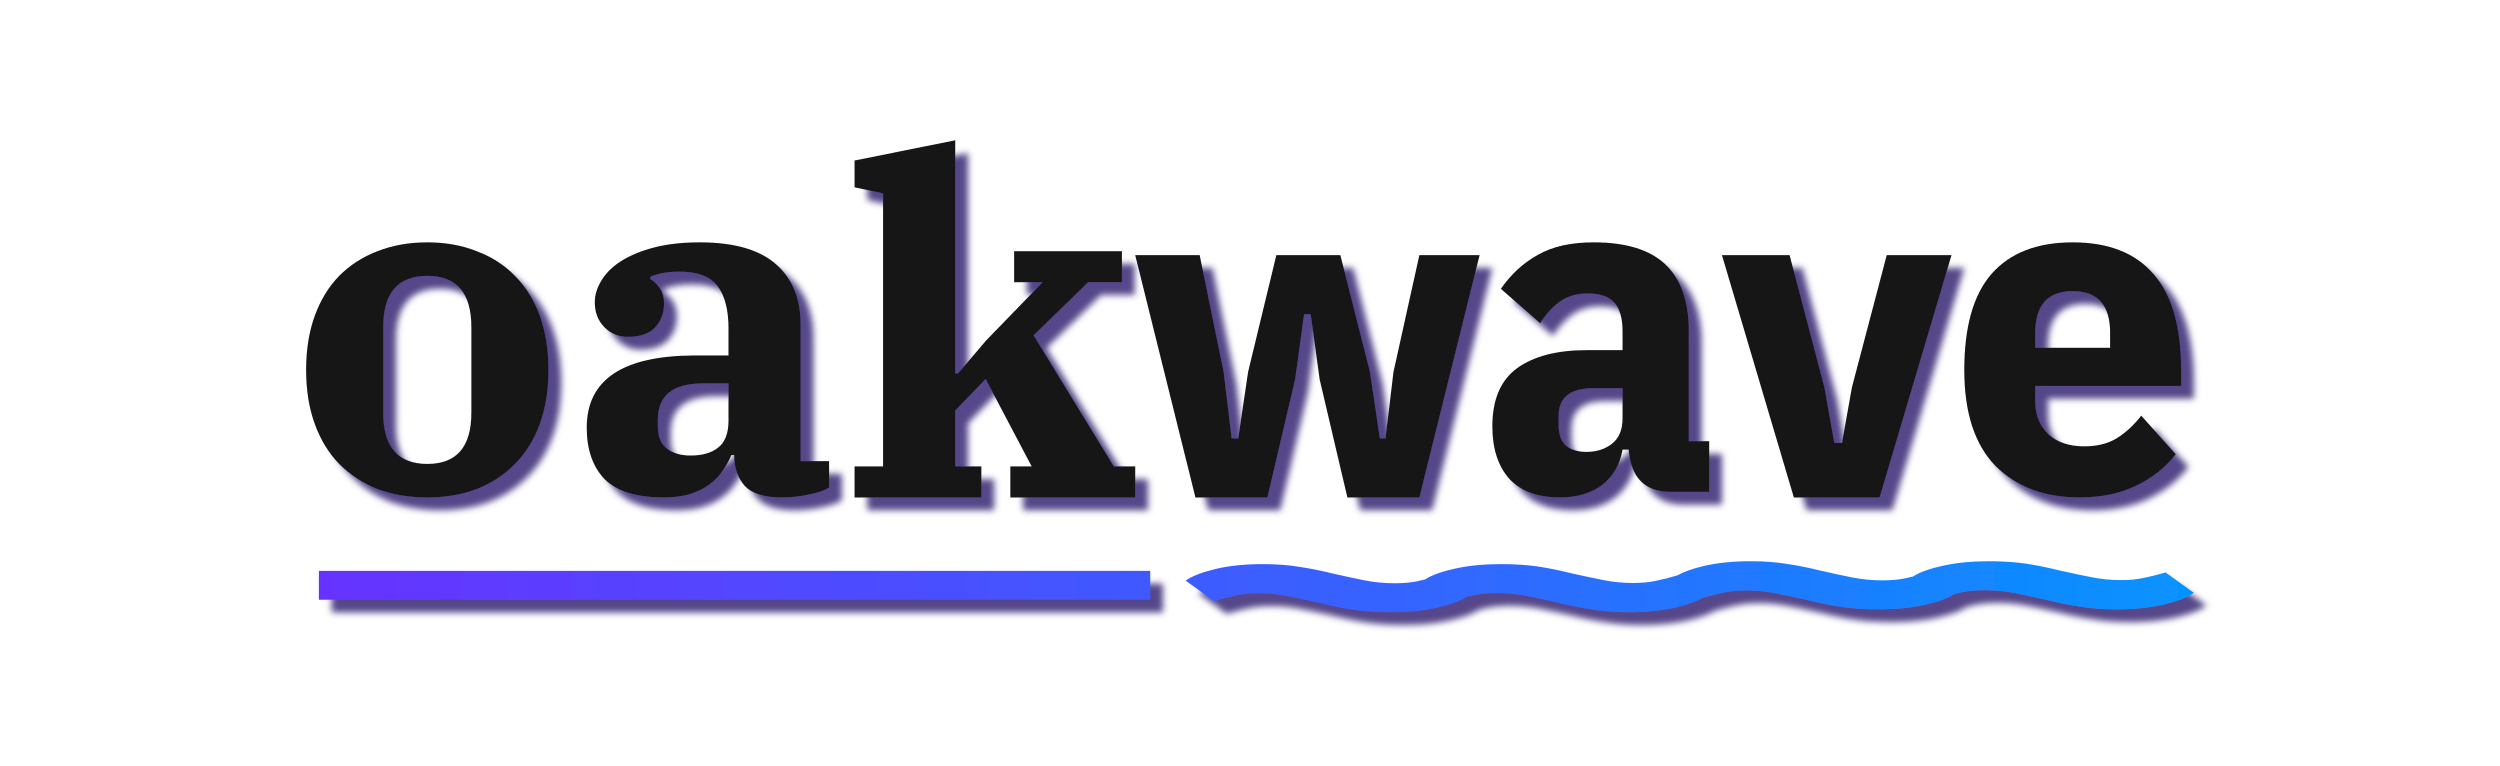
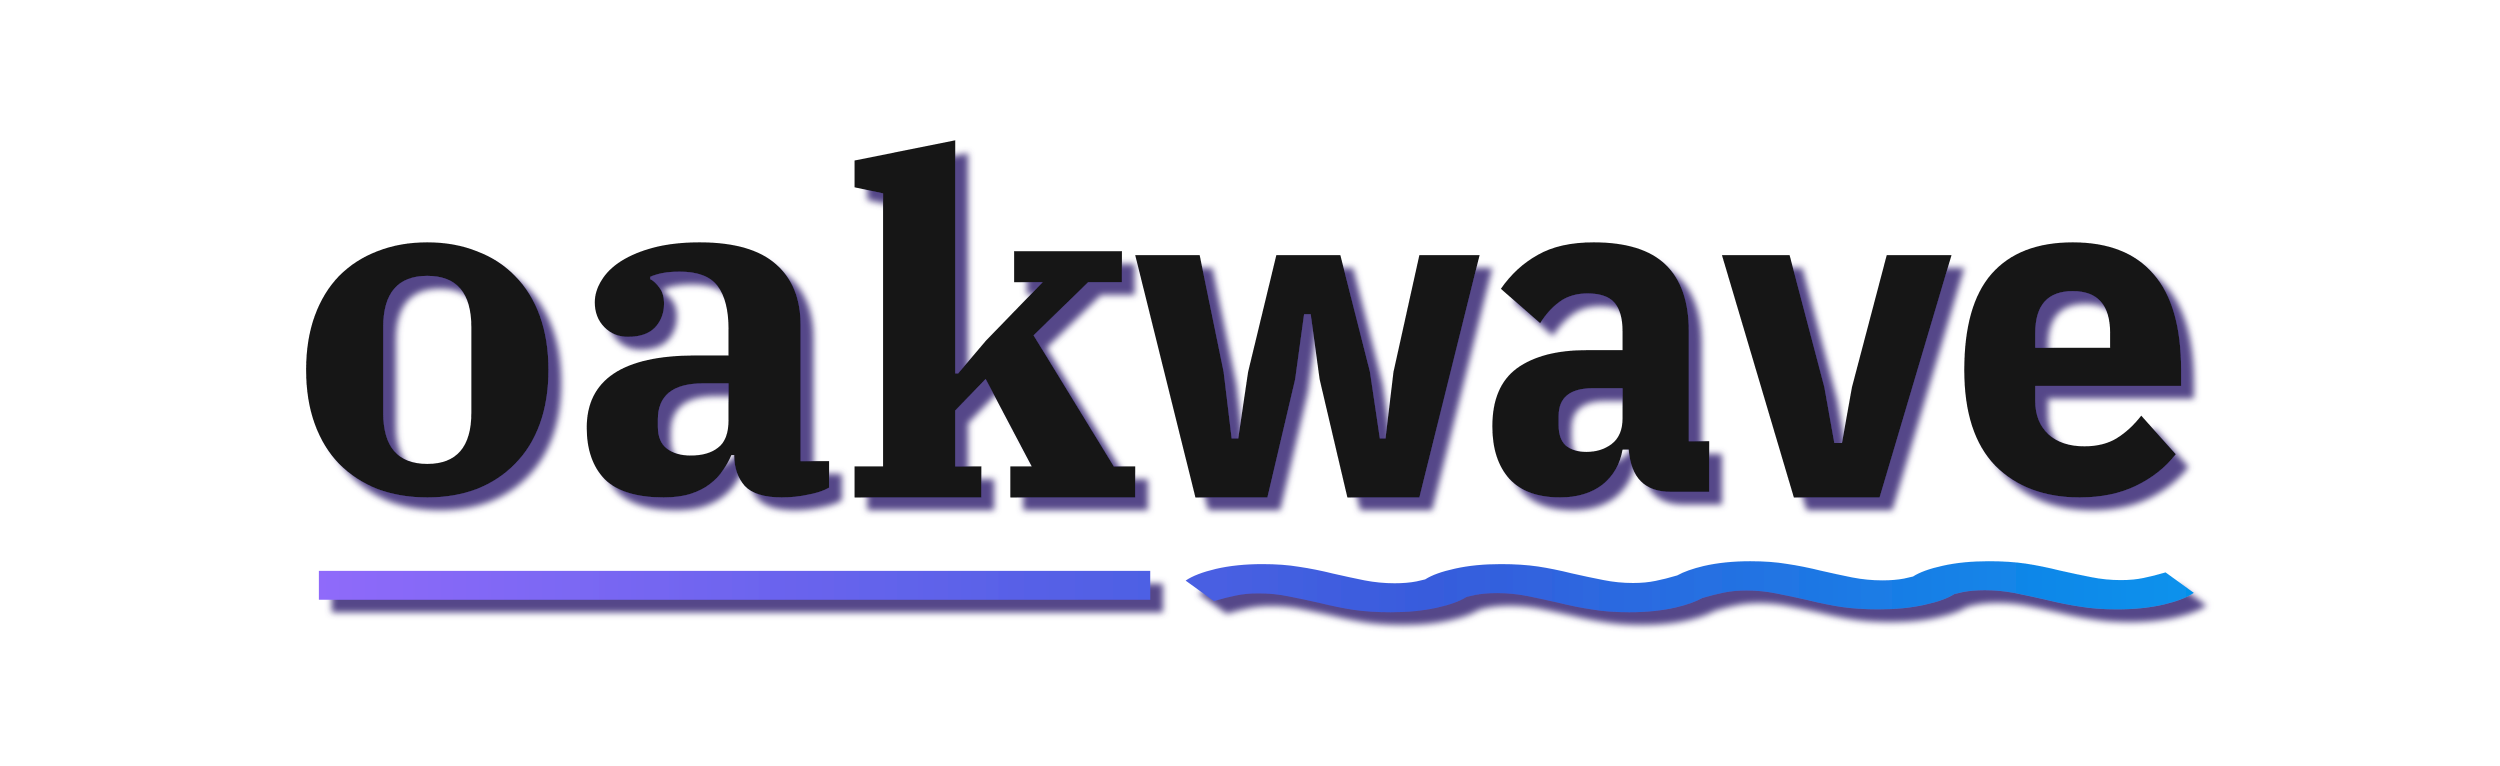
<svg xmlns="http://www.w3.org/2000/svg" width="196px" height="60px" viewBox="0 0 196 60" version="1.1">
  <defs>
    <filter x="-2.5%" y="-10.1%" width="105.1%" height="120.3%" filterUnits="objectBoundingBox" id="filter-1">
      <feOffset dx="1" dy="1" in="SourceAlpha" result="shadowOffsetOuter1" />
      <feGaussianBlur stdDeviation="0.25" in="shadowOffsetOuter1" result="shadowBlurOuter1" />
      <feColorMatrix values="0 0 0 0 0.09   0 0 0 0 0.063   0 0 0 0 0.251  0 0 0 1 0" type="matrix" in="shadowBlurOuter1" result="shadowMatrixOuter1" />
      <feMerge>
        <feMergeNode in="shadowMatrixOuter1" />
        <feMergeNode in="SourceGraphic" />
      </feMerge>
    </filter>
    <linearGradient x1="0%" y1="0%" x2="105%" y2="0%" id="linearGradient-2">
-       <stop stop-color="#6633FF" offset="0%" />
-       <stop stop-color="#3366FF" offset="56.771%" />
-       <stop stop-color="#0099FF" offset="100%" />
+       <stop stop-color="#8F6AFA" offset="0%" />
+       <stop stop-color="#375CDC" offset="56.771%" />
+       <stop stop-color="#0099EE" offset="100%" />
    </linearGradient>
  </defs>
  <g id="Brand/Logotype_Horizontal/On-Light" stroke="none" stroke-width="1" fill="none" fill-rule="evenodd">
    <g id="lightbglogo" filter="url(#filter-1)" transform="translate(24, 11)">
      <path d="M9.5,25.372 C11.803,25.372 12.955,24.034 12.955,21.358 L12.955,14.642 C12.955,11.966 11.803,10.628 9.5,10.628 C7.197,10.628 6.045,11.966 6.045,14.642 L6.045,21.358 C6.045,24.034 7.197,25.372 9.5,25.372 Z M9.5,28 C8.073,28 6.771,27.781 5.595,27.343 C4.443,26.881 3.442,26.224 2.591,25.372 C1.765,24.521 1.126,23.474 0.676,22.234 C0.225,20.993 0,19.582 0,18 C0,16.418 0.225,15.007 0.676,13.766 C1.126,12.526 1.765,11.479 2.591,10.628 C3.442,9.776 4.443,9.131 5.595,8.693 C6.771,8.231 8.073,8 9.5,8 C10.927,8 12.216,8.231 13.368,8.693 C14.544,9.131 15.545,9.776 16.372,10.628 C17.223,11.479 17.873,12.526 18.324,13.766 C18.775,15.007 19,16.418 19,18 C19,19.582 18.775,20.993 18.324,22.234 C17.873,23.474 17.223,24.521 16.372,25.372 C15.545,26.224 14.544,26.881 13.368,27.343 C12.216,27.781 10.927,28 9.5,28 Z" id="Shape" fill="#121212" fill-rule="nonzero" />
      <path d="M28.023,28 C25.917,28 24.38,27.526 23.413,26.577 C22.471,25.603 22,24.253 22,22.526 C22,18.754 24.838,16.869 30.515,16.869 L33.117,16.869 L33.117,14.788 C33.117,13.304 32.832,12.185 32.262,11.431 C31.692,10.676 30.701,10.299 29.288,10.299 C28.767,10.299 28.321,10.336 27.949,10.409 C27.577,10.482 27.255,10.579 26.982,10.701 L26.982,10.883 C27.23,11.005 27.466,11.224 27.689,11.54 C27.937,11.856 28.061,12.282 28.061,12.817 C28.061,13.547 27.825,14.168 27.354,14.679 C26.883,15.165 26.177,15.409 25.235,15.409 C24.491,15.409 23.871,15.153 23.376,14.642 C22.88,14.131 22.632,13.487 22.632,12.708 C22.632,12.124 22.806,11.552 23.153,10.993 C23.5,10.409 24.02,9.898 24.714,9.46 C25.408,9.022 26.264,8.669 27.28,8.401 C28.321,8.134 29.511,8 30.849,8 C33.551,8 35.547,8.572 36.836,9.715 C38.125,10.835 38.769,12.428 38.769,14.496 L38.769,25.153 L41,25.153 L41,27.234 C40.579,27.477 40.033,27.659 39.364,27.781 C38.695,27.927 38.001,28 37.282,28 C35.918,28 34.952,27.696 34.382,27.088 C33.836,26.455 33.564,25.676 33.564,24.752 L33.564,24.679 L33.34,24.679 C33.167,25.092 32.944,25.494 32.671,25.883 C32.423,26.273 32.089,26.625 31.667,26.942 C31.271,27.258 30.775,27.513 30.18,27.708 C29.585,27.903 28.866,28 28.023,28 Z M30.143,24.715 C31.06,24.715 31.779,24.509 32.299,24.095 C32.845,23.681 33.117,22.964 33.117,21.942 L33.117,19.058 L31.11,19.058 C29.92,19.058 29.027,19.302 28.433,19.788 C27.862,20.275 27.577,20.968 27.577,21.869 L27.577,22.453 C27.577,23.231 27.813,23.803 28.284,24.168 C28.755,24.533 29.374,24.715 30.143,24.715 Z" id="Shape" fill="#121212" fill-rule="nonzero" />
      <polygon id="Path" fill="#121212" fill-rule="nonzero" points="43 25.568 45.233 25.568 45.233 4.163 43 3.684 43 1.584 50.892 0 50.892 18.274 51.115 18.274 53.311 15.695 57.741 11.126 55.508 11.126 55.508 8.695 63.958 8.695 63.958 11.126 61.315 11.126 57.034 15.29 63.325 25.568 65 25.568 65 28 55.21 28 55.21 25.568 56.885 25.568 53.274 18.716 50.892 21.184 50.892 25.568 52.939 25.568 52.939 28 43 28" />
      <polygon id="Path" fill="#121212" fill-rule="nonzero" points="65 9 70.053 9 71.934 18.156 72.562 23.368 73.078 23.368 73.852 18.156 76.066 9 81.082 9 83.406 18.156 84.18 23.368 84.623 23.368 85.25 18.156 87.279 9 92 9 87.279 28 81.635 28 79.459 18.735 78.758 13.632 78.242 13.632 77.541 18.735 75.365 28 69.722 28" />
      <path d="M106.993,27.563 C104.965,27.563 103.864,26.458 103.69,24.248 L103.208,24.248 C103.01,25.413 102.478,26.336 101.612,27.016 C100.746,27.672 99.644,28 98.308,28 C96.551,28 95.228,27.514 94.336,26.543 C93.446,25.547 93,24.175 93,22.426 C93,20.338 93.643,18.82 94.93,17.873 C96.242,16.925 98.061,16.452 100.387,16.452 L103.208,16.452 L103.208,14.958 C103.208,13.962 102.997,13.222 102.577,12.736 C102.156,12.25 101.451,12.007 100.461,12.007 C99.595,12.007 98.865,12.226 98.271,12.663 C97.702,13.076 97.195,13.634 96.749,14.339 L93.669,11.643 C94.46,10.502 95.425,9.615 96.564,8.984 C97.702,8.328 99.162,8 100.943,8 C103.492,8 105.373,8.583 106.585,9.749 C107.798,10.914 108.404,12.651 108.404,14.958 L108.404,23.592 L110,23.592 L110,27.563 L106.993,27.563 Z M100.387,24.43 C101.154,24.43 101.809,24.223 102.354,23.811 C102.923,23.373 103.208,22.706 103.208,21.807 L103.208,19.439 L100.869,19.439 C99.088,19.439 98.197,20.168 98.197,21.625 L98.197,22.317 C98.197,23.046 98.382,23.58 98.753,23.92 C99.15,24.26 99.694,24.43 100.387,24.43 Z" id="Shape" fill="#121212" fill-rule="nonzero" />
      <polygon id="Path" fill="#121212" fill-rule="nonzero" points="116.639 28 111 9 116.303 9 119.03 19.35 119.813 23.73 120.411 23.73 121.195 19.35 123.921 9 129 9 123.361 28" />
      <path d="M139.034,28 C136.289,28 134.091,27.174 132.439,25.523 C130.813,23.847 130,21.345 130,18.018 C130,14.618 130.712,12.104 132.134,10.477 C133.583,8.826 135.705,8 138.5,8 C141.295,8 143.404,8.826 144.827,10.477 C146.276,12.104 147,14.618 147,18.018 L147,19.257 L135.565,19.257 L135.565,20.459 C135.565,21.528 135.908,22.39 136.594,23.046 C137.28,23.677 138.22,23.993 139.414,23.993 C140.406,23.993 141.244,23.786 141.931,23.373 C142.642,22.936 143.29,22.341 143.874,21.588 L146.581,24.612 C145.768,25.656 144.725,26.482 143.455,27.089 C142.21,27.696 140.736,28 139.034,28 Z M138.5,11.825 C136.543,11.825 135.565,12.918 135.565,15.104 L135.565,16.27 L141.435,16.27 L141.435,15.104 C141.435,12.918 140.457,11.825 138.5,11.825 Z" id="Shape" fill="#121212" fill-rule="nonzero" />
      <path d="M120.372,36.586 C121.227,36.711 122.197,36.774 123.283,36.774 C124.631,36.774 125.831,36.655 126.883,36.419 C127.916,36.194 128.696,35.913 129.222,35.575 C129.458,35.516 129.683,35.464 129.896,35.418 C130.39,35.321 130.965,35.272 131.623,35.272 C132.412,35.272 133.202,35.349 133.991,35.502 C134.747,35.655 135.553,35.828 136.408,36.023 C137.361,36.259 138.266,36.44 139.121,36.565 C139.943,36.704 140.897,36.774 141.982,36.774 C143.33,36.774 144.547,36.649 145.632,36.398 C146.685,36.148 147.474,35.842 148,35.481 L145.78,33.876 C145.122,34.07 144.547,34.216 144.054,34.313 C143.528,34.425 142.935,34.48 142.278,34.48 C141.488,34.48 140.716,34.404 139.959,34.251 C139.17,34.098 138.348,33.924 137.493,33.73 C136.54,33.493 135.651,33.313 134.829,33.188 C133.974,33.063 133.004,33 131.919,33 C130.571,33 129.371,33.118 128.318,33.354 C127.285,33.579 126.505,33.861 125.979,34.199 C125.743,34.258 125.519,34.31 125.305,34.355 C124.811,34.452 124.236,34.501 123.579,34.501 C122.79,34.501 122,34.425 121.211,34.272 C120.454,34.119 119.648,33.945 118.793,33.751 C117.84,33.514 116.936,33.334 116.08,33.208 C115.259,33.07 114.304,33 113.219,33 C111.871,33 110.654,33.125 109.569,33.375 C108.695,33.583 108.002,33.829 107.49,34.114 C106.85,34.303 106.288,34.445 105.805,34.54 C105.279,34.651 104.687,34.707 104.03,34.707 C103.24,34.707 102.467,34.63 101.711,34.477 C100.922,34.324 100.099,34.151 99.245,33.956 C98.29,33.72 97.403,33.539 96.581,33.414 C95.726,33.289 94.755,33.226 93.67,33.226 C92.322,33.226 91.121,33.345 90.07,33.581 C89.036,33.806 88.257,34.087 87.731,34.425 C87.495,34.484 87.27,34.536 87.057,34.582 C86.563,34.679 85.987,34.728 85.33,34.728 C84.54,34.728 83.751,34.651 82.962,34.498 C82.206,34.345 81.4,34.172 80.545,33.977 C79.592,33.741 78.687,33.56 77.832,33.435 C77.01,33.296 76.056,33.226 74.971,33.226 C73.623,33.226 72.406,33.351 71.321,33.602 C70.268,33.852 69.479,34.158 68.953,34.519 L71.172,36.124 C71.83,35.93 72.406,35.784 72.899,35.687 C73.425,35.575 74.017,35.52 74.675,35.52 C75.465,35.52 76.237,35.596 76.993,35.749 C77.783,35.902 78.605,36.076 79.46,36.27 C80.413,36.507 81.302,36.687 82.124,36.812 C82.979,36.937 83.949,37 85.034,37 C86.382,37 87.582,36.882 88.635,36.646 C89.668,36.421 90.447,36.139 90.974,35.801 C91.209,35.742 91.434,35.69 91.648,35.645 C92.141,35.548 92.717,35.499 93.374,35.499 C94.163,35.499 94.953,35.575 95.742,35.728 C96.499,35.881 97.304,36.055 98.159,36.249 C99.113,36.486 100.017,36.666 100.873,36.792 C101.694,36.93 102.648,37 103.734,37 C105.082,37 106.298,36.875 107.384,36.625 C108.258,36.417 108.951,36.171 109.462,35.886 C110.103,35.697 110.665,35.555 111.147,35.46 C111.674,35.349 112.266,35.293 112.923,35.293 C113.713,35.293 114.485,35.37 115.242,35.523 C116.031,35.676 116.853,35.849 117.708,36.044 C118.662,36.28 119.55,36.461 120.372,36.586 Z M1,33.755 L1,36.019 L66.179,36.019 L66.179,33.755 L1,33.755 Z" id="Shape" fill="url(#linearGradient-2)" />
    </g>
  </g>
</svg>
